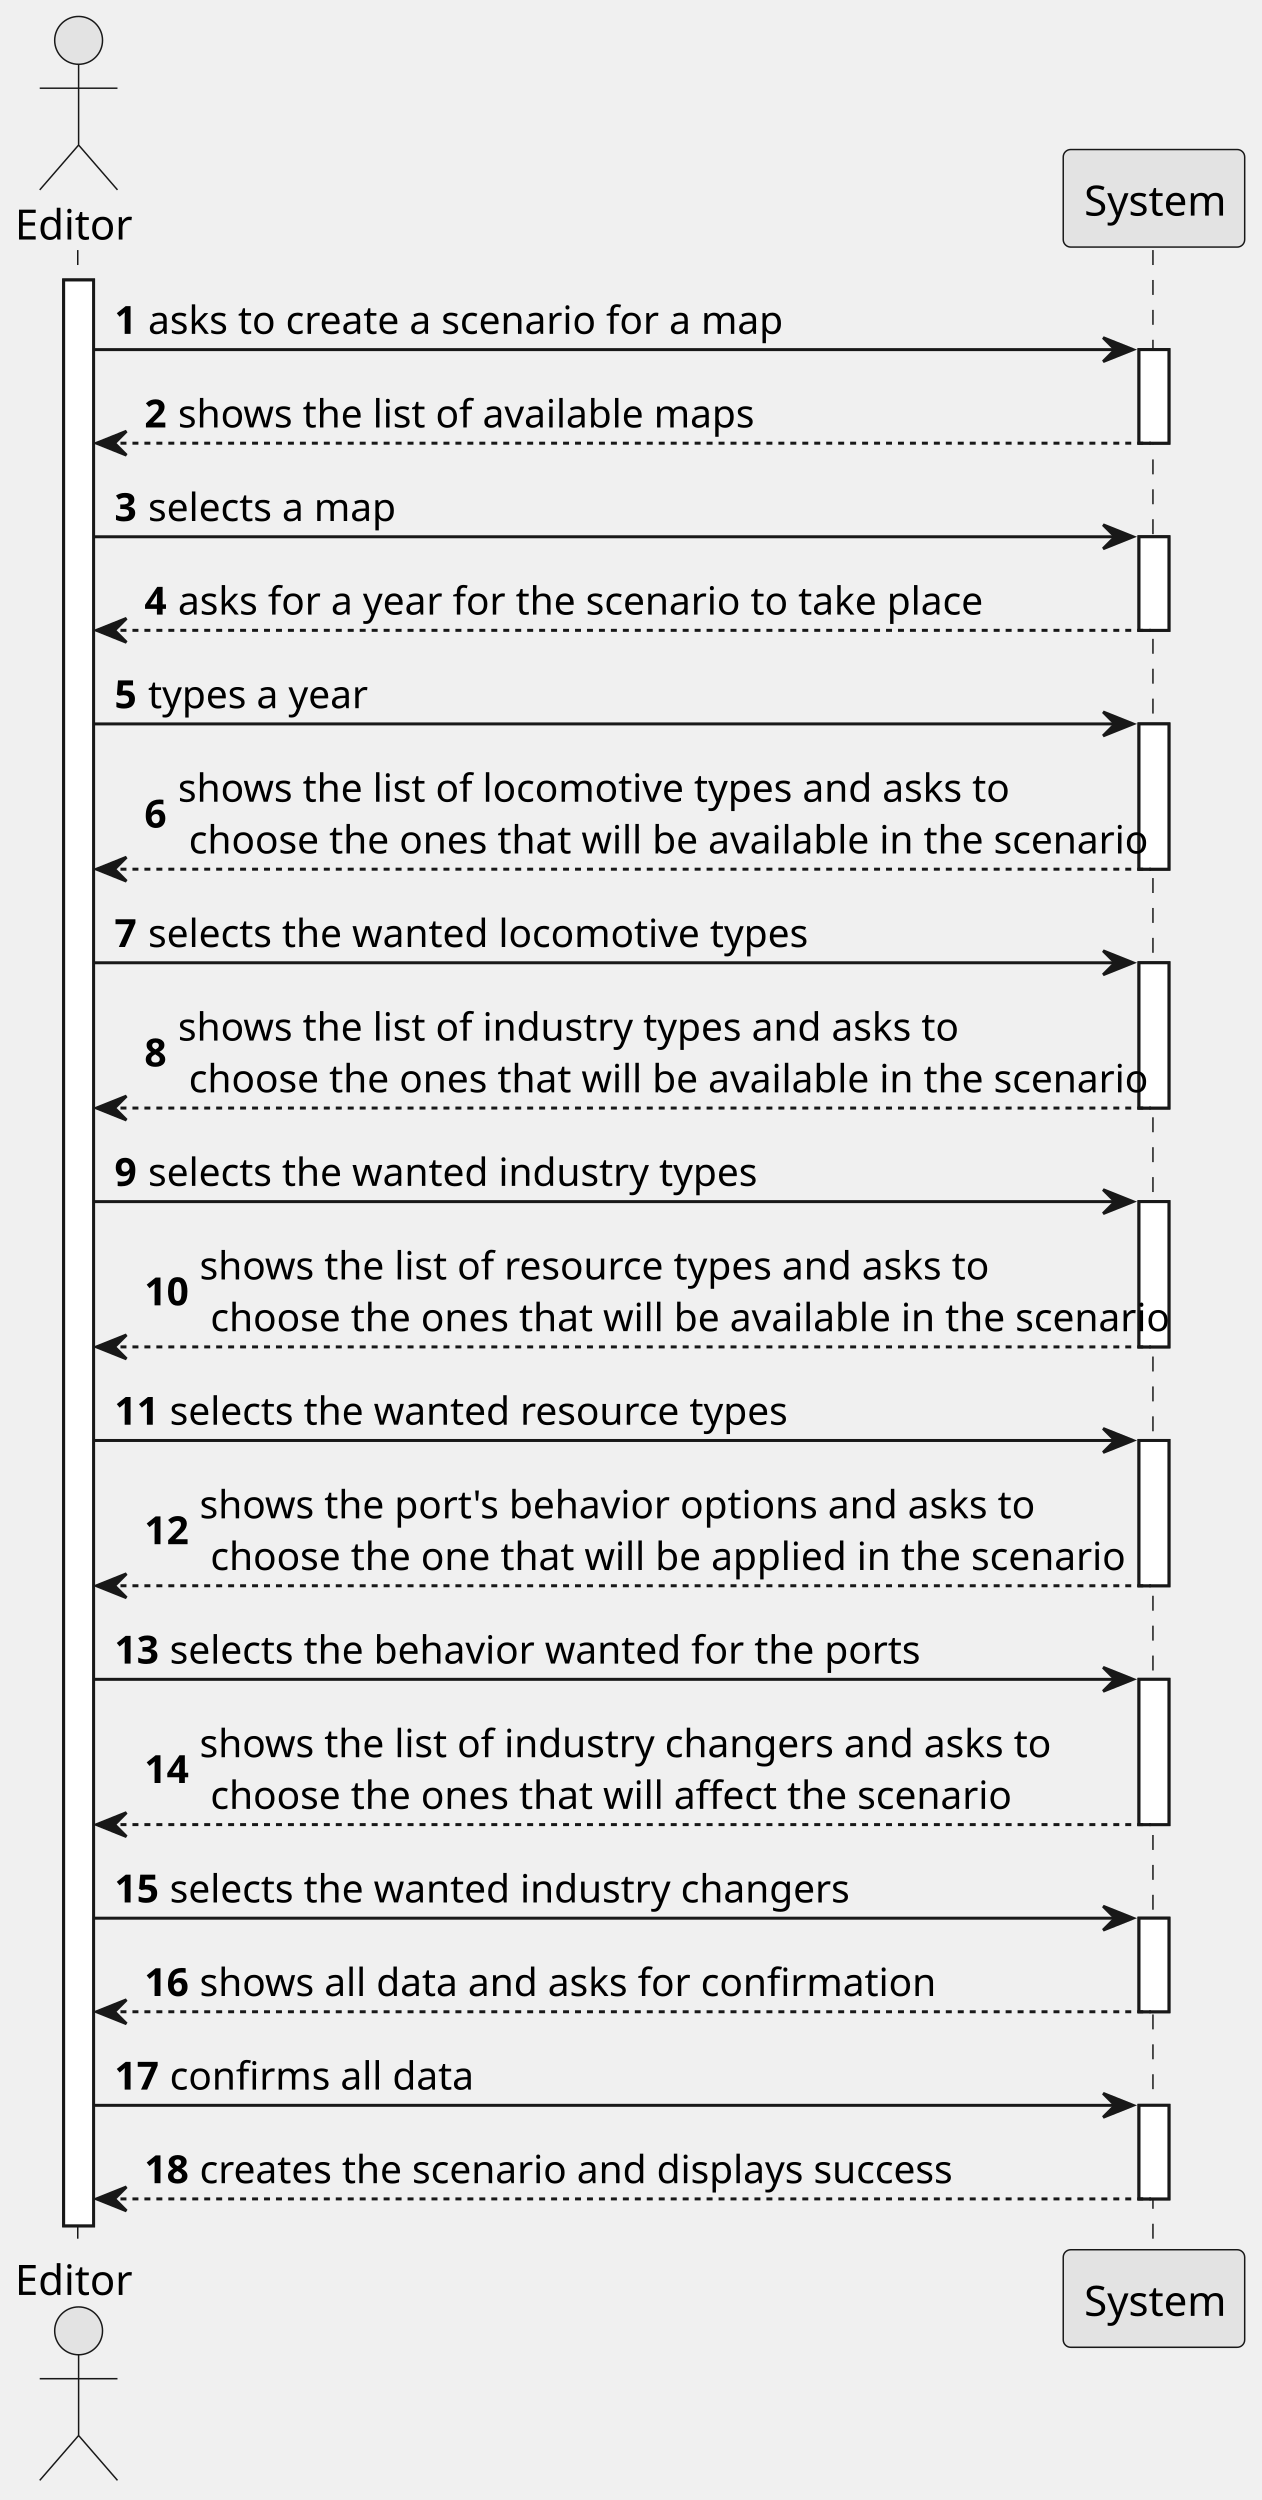
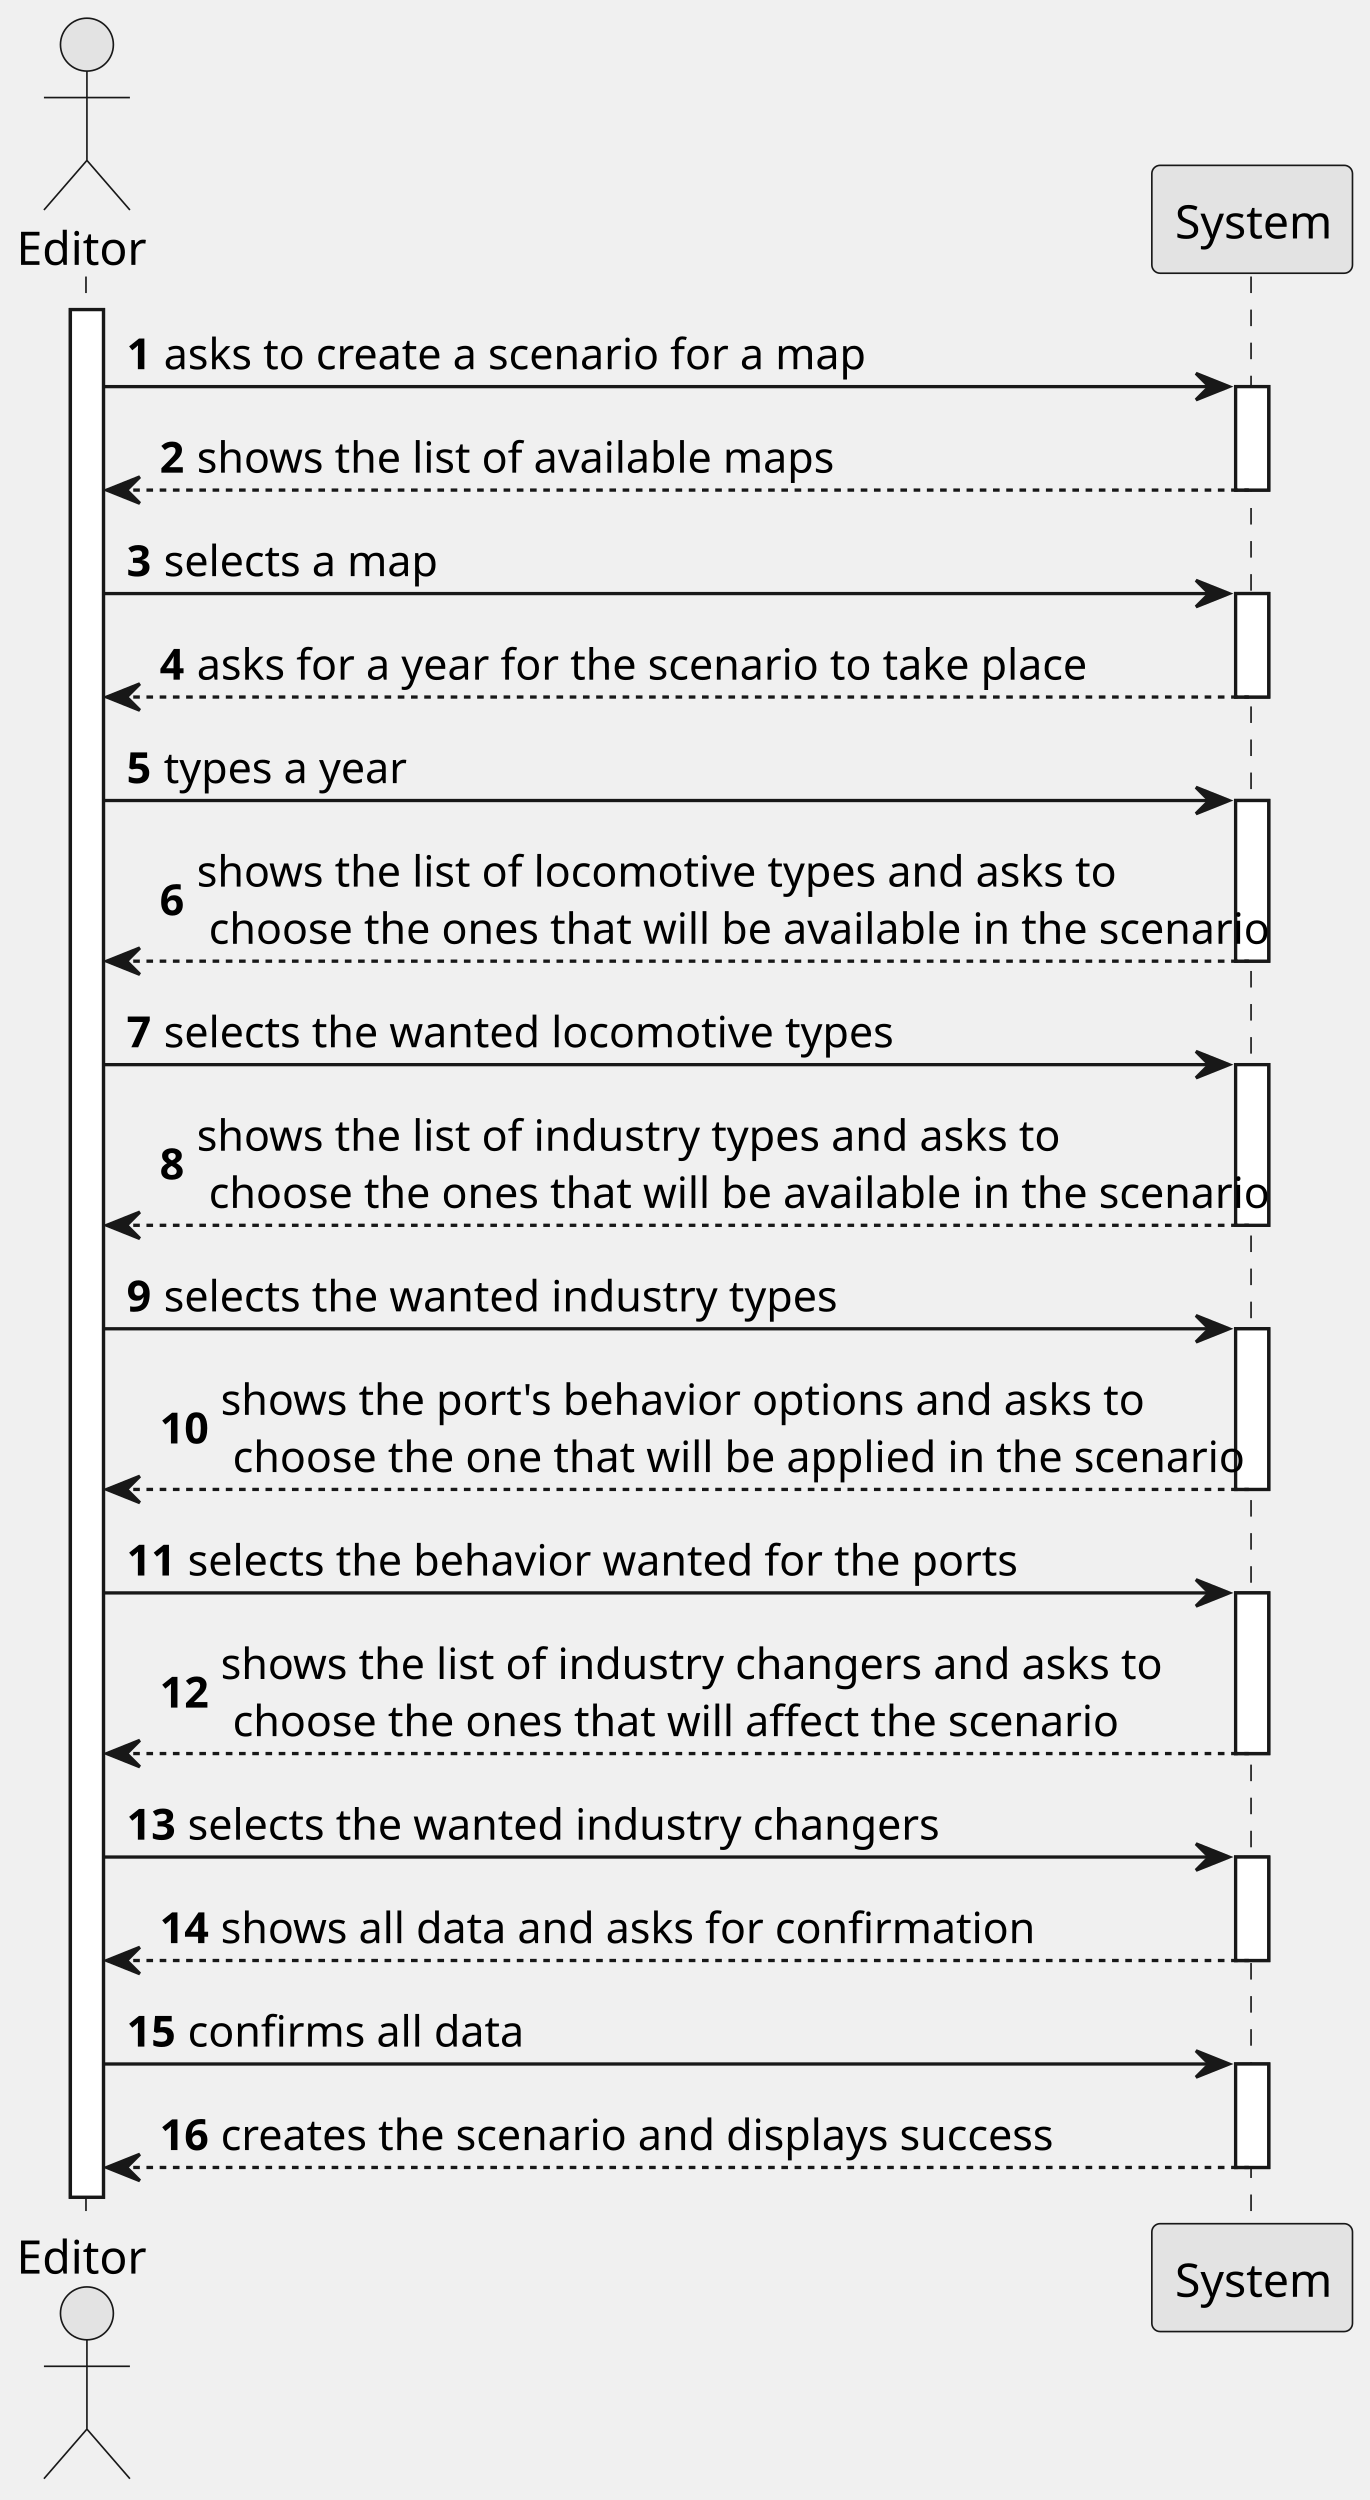
- <svg xmlns="http://www.w3.org/2000/svg" contentStyleType="text/css" height="836px" preserveAspectRatio="none" style="width:422px;height:836px;background:#FFFFFF;" version="1.1" viewBox="0 0 422 836" width="422px" zoomAndPan="magnify">
+ <svg xmlns="http://www.w3.org/2000/svg" contentStyleType="text/css" height="756px" preserveAspectRatio="none" style="width:414px;height:756px;background:#FFFFFF;" version="1.1" viewBox="0 0 414 756" width="414px" zoomAndPan="magnify">
  <defs />
  <g>
-     <rect fill="#FFFFFF" height="650.693" style="stroke:#181818;stroke-width:1.0;" width="10" x="21.286" y="93.621" />
-     <rect fill="#FFFFFF" height="31.291" style="stroke:#181818;stroke-width:1.0;" width="10" x="380.884" y="116.912" />
-     <rect fill="#FFFFFF" height="31.291" style="stroke:#181818;stroke-width:1.0;" width="10" x="380.884" y="179.494" />
-     <rect fill="#FFFFFF" height="48.582" style="stroke:#181818;stroke-width:1.0;" width="10" x="380.884" y="242.076" />
-     <rect fill="#FFFFFF" height="48.582" style="stroke:#181818;stroke-width:1.0;" width="10" x="380.884" y="321.949" />
-     <rect fill="#FFFFFF" height="48.582" style="stroke:#181818;stroke-width:1.0;" width="10" x="380.884" y="401.822" />
-     <rect fill="#FFFFFF" height="48.582" style="stroke:#181818;stroke-width:1.0;" width="10" x="380.884" y="481.695" />
-     <rect fill="#FFFFFF" height="48.582" style="stroke:#181818;stroke-width:1.0;" width="10" x="380.884" y="561.568" />
-     <rect fill="#FFFFFF" height="31.291" style="stroke:#181818;stroke-width:1.0;" width="10" x="380.884" y="641.441" />
-     <rect fill="#FFFFFF" height="31.291" style="stroke:#181818;stroke-width:1.0;" width="10" x="380.884" y="704.023" />
-     <line style="stroke:#181818;stroke-width:0.5;stroke-dasharray:5.0,5.0;" x1="26" x2="26" y1="83.621" y2="753.314" />
-     <line style="stroke:#181818;stroke-width:0.5;stroke-dasharray:5.0,5.0;" x1="385.546" x2="385.546" y1="83.621" y2="753.314" />
+     <rect fill="#FFFFFF" height="570.82" style="stroke:#181818;stroke-width:1.0;" width="10" x="21.286" y="93.621" />
+     <rect fill="#FFFFFF" height="31.291" style="stroke:#181818;stroke-width:1.0;" width="10" x="373.654" y="116.912" />
+     <rect fill="#FFFFFF" height="31.291" style="stroke:#181818;stroke-width:1.0;" width="10" x="373.654" y="179.494" />
+     <rect fill="#FFFFFF" height="48.582" style="stroke:#181818;stroke-width:1.0;" width="10" x="373.654" y="242.076" />
+     <rect fill="#FFFFFF" height="48.582" style="stroke:#181818;stroke-width:1.0;" width="10" x="373.654" y="321.949" />
+     <rect fill="#FFFFFF" height="48.582" style="stroke:#181818;stroke-width:1.0;" width="10" x="373.654" y="401.822" />
+     <rect fill="#FFFFFF" height="48.582" style="stroke:#181818;stroke-width:1.0;" width="10" x="373.654" y="481.695" />
+     <rect fill="#FFFFFF" height="31.291" style="stroke:#181818;stroke-width:1.0;" width="10" x="373.654" y="561.568" />
+     <rect fill="#FFFFFF" height="31.291" style="stroke:#181818;stroke-width:1.0;" width="10" x="373.654" y="624.15" />
+     <line style="stroke:#181818;stroke-width:0.5;stroke-dasharray:5.0,5.0;" x1="26" x2="26" y1="83.621" y2="673.441" />
+     <line style="stroke:#181818;stroke-width:0.5;stroke-dasharray:5.0,5.0;" x1="378.316" x2="378.316" y1="83.621" y2="673.441" />
    <text fill="#000000" font-family="sans-serif" font-size="14" lengthAdjust="spacing" textLength="36.572" x="5" y="80.107">Editor</text>
    <ellipse cx="26.286" cy="13.5" fill="#E3E3E3" rx="8" ry="8" style="stroke:#181818;stroke-width:0.5;" />
    <path d="M26.286,21.5 L26.286,48.5 M13.286,29.5 L39.286,29.5 M26.286,48.5 L13.286,63.5 M26.286,48.5 L39.286,63.5 " fill="none" style="stroke:#181818;stroke-width:0.5;" />
-     <text fill="#000000" font-family="sans-serif" font-size="14" lengthAdjust="spacing" textLength="36.572" x="5" y="767.422">Editor</text>
-     <ellipse cx="26.286" cy="779.436" fill="#E3E3E3" rx="8" ry="8" style="stroke:#181818;stroke-width:0.5;" />
-     <path d="M26.286,787.436 L26.286,814.436 M13.286,795.436 L39.286,795.436 M26.286,814.436 L13.286,829.436 M26.286,814.436 L39.286,829.436 " fill="none" style="stroke:#181818;stroke-width:0.5;" />
-     <rect fill="#E3E3E3" height="32.621" rx="2.5" ry="2.5" style="stroke:#181818;stroke-width:0.5;" width="60.676" x="355.546" y="50" />
-     <text fill="#000000" font-family="sans-serif" font-size="14" lengthAdjust="spacing" textLength="46.676" x="362.546" y="72.107">System</text>
-     <rect fill="#E3E3E3" height="32.621" rx="2.5" ry="2.5" style="stroke:#181818;stroke-width:0.5;" width="60.676" x="355.546" y="752.314" />
-     <text fill="#000000" font-family="sans-serif" font-size="14" lengthAdjust="spacing" textLength="46.676" x="362.546" y="774.422">System</text>
-     <rect fill="#FFFFFF" height="650.693" style="stroke:#181818;stroke-width:1.0;" width="10" x="21.286" y="93.621" />
-     <rect fill="#FFFFFF" height="31.291" style="stroke:#181818;stroke-width:1.0;" width="10" x="380.884" y="116.912" />
-     <rect fill="#FFFFFF" height="31.291" style="stroke:#181818;stroke-width:1.0;" width="10" x="380.884" y="179.494" />
-     <rect fill="#FFFFFF" height="48.582" style="stroke:#181818;stroke-width:1.0;" width="10" x="380.884" y="242.076" />
-     <rect fill="#FFFFFF" height="48.582" style="stroke:#181818;stroke-width:1.0;" width="10" x="380.884" y="321.949" />
-     <rect fill="#FFFFFF" height="48.582" style="stroke:#181818;stroke-width:1.0;" width="10" x="380.884" y="401.822" />
-     <rect fill="#FFFFFF" height="48.582" style="stroke:#181818;stroke-width:1.0;" width="10" x="380.884" y="481.695" />
-     <rect fill="#FFFFFF" height="48.582" style="stroke:#181818;stroke-width:1.0;" width="10" x="380.884" y="561.568" />
-     <rect fill="#FFFFFF" height="31.291" style="stroke:#181818;stroke-width:1.0;" width="10" x="380.884" y="641.441" />
-     <rect fill="#FFFFFF" height="31.291" style="stroke:#181818;stroke-width:1.0;" width="10" x="380.884" y="704.023" />
-     <polygon fill="#181818" points="368.884,112.912,378.884,116.912,368.884,120.912,372.884,116.912" style="stroke:#181818;stroke-width:1.0;" />
-     <line style="stroke:#181818;stroke-width:1.0;" x1="31.286" x2="374.884" y1="116.912" y2="116.912" />
+     <text fill="#000000" font-family="sans-serif" font-size="14" lengthAdjust="spacing" textLength="36.572" x="5" y="687.549">Editor</text>
+     <ellipse cx="26.286" cy="699.562" fill="#E3E3E3" rx="8" ry="8" style="stroke:#181818;stroke-width:0.5;" />
+     <path d="M26.286,707.562 L26.286,734.562 M13.286,715.562 L39.286,715.562 M26.286,734.562 L13.286,749.562 M26.286,734.562 L39.286,749.562 " fill="none" style="stroke:#181818;stroke-width:0.5;" />
+     <rect fill="#E3E3E3" height="32.621" rx="2.5" ry="2.5" style="stroke:#181818;stroke-width:0.5;" width="60.676" x="348.316" y="50" />
+     <text fill="#000000" font-family="sans-serif" font-size="14" lengthAdjust="spacing" textLength="46.676" x="355.316" y="72.107">System</text>
+     <rect fill="#E3E3E3" height="32.621" rx="2.5" ry="2.5" style="stroke:#181818;stroke-width:0.5;" width="60.676" x="348.316" y="672.441" />
+     <text fill="#000000" font-family="sans-serif" font-size="14" lengthAdjust="spacing" textLength="46.676" x="355.316" y="694.549">System</text>
+     <rect fill="#FFFFFF" height="570.82" style="stroke:#181818;stroke-width:1.0;" width="10" x="21.286" y="93.621" />
+     <rect fill="#FFFFFF" height="31.291" style="stroke:#181818;stroke-width:1.0;" width="10" x="373.654" y="116.912" />
+     <rect fill="#FFFFFF" height="31.291" style="stroke:#181818;stroke-width:1.0;" width="10" x="373.654" y="179.494" />
+     <rect fill="#FFFFFF" height="48.582" style="stroke:#181818;stroke-width:1.0;" width="10" x="373.654" y="242.076" />
+     <rect fill="#FFFFFF" height="48.582" style="stroke:#181818;stroke-width:1.0;" width="10" x="373.654" y="321.949" />
+     <rect fill="#FFFFFF" height="48.582" style="stroke:#181818;stroke-width:1.0;" width="10" x="373.654" y="401.822" />
+     <rect fill="#FFFFFF" height="48.582" style="stroke:#181818;stroke-width:1.0;" width="10" x="373.654" y="481.695" />
+     <rect fill="#FFFFFF" height="31.291" style="stroke:#181818;stroke-width:1.0;" width="10" x="373.654" y="561.568" />
+     <rect fill="#FFFFFF" height="31.291" style="stroke:#181818;stroke-width:1.0;" width="10" x="373.654" y="624.15" />
+     <polygon fill="#181818" points="361.654,112.912,371.654,116.912,361.654,120.912,365.654,116.912" style="stroke:#181818;stroke-width:1.0;" />
+     <line style="stroke:#181818;stroke-width:1.0;" x1="31.286" x2="367.654" y1="116.912" y2="116.912" />
    <text fill="#000000" font-family="sans-serif" font-size="13" font-weight="bold" lengthAdjust="spacing" textLength="7.23" x="38.286" y="111.649">1</text>
    <text fill="#000000" font-family="sans-serif" font-size="13" lengthAdjust="spacing" textLength="203.042" x="49.516" y="111.649">asks to create a scenario for a map</text>
    <polygon fill="#181818" points="42.286,144.203,32.286,148.203,42.286,152.203,38.286,148.203" style="stroke:#181818;stroke-width:1.0;" />
-     <line style="stroke:#181818;stroke-width:1.0;stroke-dasharray:2.0,2.0;" x1="36.286" x2="384.884" y1="148.203" y2="148.203" />
+     <line style="stroke:#181818;stroke-width:1.0;stroke-dasharray:2.0,2.0;" x1="36.286" x2="377.654" y1="148.203" y2="148.203" />
    <text fill="#000000" font-family="sans-serif" font-size="13" font-weight="bold" lengthAdjust="spacing" textLength="7.23" x="48.286" y="142.94">2</text>
    <text fill="#000000" font-family="sans-serif" font-size="13" lengthAdjust="spacing" textLength="182.812" x="59.516" y="142.94">shows the list of available maps</text>
-     <polygon fill="#181818" points="368.884,175.494,378.884,179.494,368.884,183.494,372.884,179.494" style="stroke:#181818;stroke-width:1.0;" />
-     <line style="stroke:#181818;stroke-width:1.0;" x1="31.286" x2="374.884" y1="179.494" y2="179.494" />
+     <polygon fill="#181818" points="361.654,175.494,371.654,179.494,361.654,183.494,365.654,179.494" style="stroke:#181818;stroke-width:1.0;" />
+     <line style="stroke:#181818;stroke-width:1.0;" x1="31.286" x2="367.654" y1="179.494" y2="179.494" />
    <text fill="#000000" font-family="sans-serif" font-size="13" font-weight="bold" lengthAdjust="spacing" textLength="7.23" x="38.286" y="174.231">3</text>
    <text fill="#000000" font-family="sans-serif" font-size="13" lengthAdjust="spacing" textLength="80.203" x="49.516" y="174.231">selects a map</text>
    <polygon fill="#181818" points="42.286,206.785,32.286,210.785,42.286,214.785,38.286,210.785" style="stroke:#181818;stroke-width:1.0;" />
-     <line style="stroke:#181818;stroke-width:1.0;stroke-dasharray:2.0,2.0;" x1="36.286" x2="384.884" y1="210.785" y2="210.785" />
+     <line style="stroke:#181818;stroke-width:1.0;stroke-dasharray:2.0,2.0;" x1="36.286" x2="377.654" y1="210.785" y2="210.785" />
    <text fill="#000000" font-family="sans-serif" font-size="13" font-weight="bold" lengthAdjust="spacing" textLength="7.23" x="48.286" y="205.523">4</text>
    <text fill="#000000" font-family="sans-serif" font-size="13" lengthAdjust="spacing" textLength="255.798" x="59.516" y="205.523">asks for a year for the scenario to take place</text>
-     <polygon fill="#181818" points="368.884,238.076,378.884,242.076,368.884,246.076,372.884,242.076" style="stroke:#181818;stroke-width:1.0;" />
-     <line style="stroke:#181818;stroke-width:1.0;" x1="31.286" x2="374.884" y1="242.076" y2="242.076" />
+     <polygon fill="#181818" points="361.654,238.076,371.654,242.076,361.654,246.076,365.654,242.076" style="stroke:#181818;stroke-width:1.0;" />
+     <line style="stroke:#181818;stroke-width:1.0;" x1="31.286" x2="367.654" y1="242.076" y2="242.076" />
    <text fill="#000000" font-family="sans-serif" font-size="13" font-weight="bold" lengthAdjust="spacing" textLength="7.23" x="38.286" y="236.814">5</text>
    <text fill="#000000" font-family="sans-serif" font-size="13" lengthAdjust="spacing" textLength="70.814" x="49.516" y="236.814">types a year</text>
    <polygon fill="#181818" points="42.286,286.658,32.286,290.658,42.286,294.658,38.286,290.658" style="stroke:#181818;stroke-width:1.0;" />
-     <line style="stroke:#181818;stroke-width:1.0;stroke-dasharray:2.0,2.0;" x1="36.286" x2="384.884" y1="290.658" y2="290.658" />
+     <line style="stroke:#181818;stroke-width:1.0;stroke-dasharray:2.0,2.0;" x1="36.286" x2="377.654" y1="290.658" y2="290.658" />
    <text fill="#000000" font-family="sans-serif" font-size="13" font-weight="bold" lengthAdjust="spacing" textLength="7.23" x="48.286" y="276.75">6</text>
    <text fill="#000000" font-family="sans-serif" font-size="13" lengthAdjust="spacing" textLength="263.015" x="59.516" y="268.104">shows the list of locomotive types and asks to</text>
    <text fill="#000000" font-family="sans-serif" font-size="13" lengthAdjust="spacing" textLength="303.526" x="63.128" y="285.396">choose the ones that will be available in the scenario</text>
-     <polygon fill="#181818" points="368.884,317.949,378.884,321.949,368.884,325.949,372.884,321.949" style="stroke:#181818;stroke-width:1.0;" />
-     <line style="stroke:#181818;stroke-width:1.0;" x1="31.286" x2="374.884" y1="321.949" y2="321.949" />
+     <polygon fill="#181818" points="361.654,317.949,371.654,321.949,361.654,325.949,365.654,321.949" style="stroke:#181818;stroke-width:1.0;" />
+     <line style="stroke:#181818;stroke-width:1.0;" x1="31.286" x2="367.654" y1="321.949" y2="321.949" />
    <text fill="#000000" font-family="sans-serif" font-size="13" font-weight="bold" lengthAdjust="spacing" textLength="7.23" x="38.286" y="316.687">7</text>
    <text fill="#000000" font-family="sans-serif" font-size="13" lengthAdjust="spacing" textLength="208.108" x="49.516" y="316.687">selects the wanted locomotive types</text>
    <polygon fill="#181818" points="42.286,366.531,32.286,370.531,42.286,374.531,38.286,370.531" style="stroke:#181818;stroke-width:1.0;" />
-     <line style="stroke:#181818;stroke-width:1.0;stroke-dasharray:2.0,2.0;" x1="36.286" x2="384.884" y1="370.531" y2="370.531" />
+     <line style="stroke:#181818;stroke-width:1.0;stroke-dasharray:2.0,2.0;" x1="36.286" x2="377.654" y1="370.531" y2="370.531" />
    <text fill="#000000" font-family="sans-serif" font-size="13" font-weight="bold" lengthAdjust="spacing" textLength="7.23" x="48.286" y="356.623">8</text>
    <text fill="#000000" font-family="sans-serif" font-size="13" lengthAdjust="spacing" textLength="246.397" x="59.516" y="347.978">shows the list of industry types and asks to</text>
    <text fill="#000000" font-family="sans-serif" font-size="13" lengthAdjust="spacing" textLength="303.526" x="63.128" y="365.269">choose the ones that will be available in the scenario</text>
-     <polygon fill="#181818" points="368.884,397.822,378.884,401.822,368.884,405.822,372.884,401.822" style="stroke:#181818;stroke-width:1.0;" />
-     <line style="stroke:#181818;stroke-width:1.0;" x1="31.286" x2="374.884" y1="401.822" y2="401.822" />
+     <polygon fill="#181818" points="361.654,397.822,371.654,401.822,361.654,405.822,365.654,401.822" style="stroke:#181818;stroke-width:1.0;" />
+     <line style="stroke:#181818;stroke-width:1.0;" x1="31.286" x2="367.654" y1="401.822" y2="401.822" />
    <text fill="#000000" font-family="sans-serif" font-size="13" font-weight="bold" lengthAdjust="spacing" textLength="7.23" x="38.286" y="396.56">9</text>
    <text fill="#000000" font-family="sans-serif" font-size="13" lengthAdjust="spacing" textLength="191.49" x="49.516" y="396.56">selects the wanted industry types</text>
    <polygon fill="#181818" points="42.286,446.404,32.286,450.404,42.286,454.404,38.286,450.404" style="stroke:#181818;stroke-width:1.0;" />
-     <line style="stroke:#181818;stroke-width:1.0;stroke-dasharray:2.0,2.0;" x1="36.286" x2="384.884" y1="450.404" y2="450.404" />
+     <line style="stroke:#181818;stroke-width:1.0;stroke-dasharray:2.0,2.0;" x1="36.286" x2="377.654" y1="450.404" y2="450.404" />
    <text fill="#000000" font-family="sans-serif" font-size="13" font-weight="bold" lengthAdjust="spacing" textLength="14.46" x="48.286" y="436.496">10</text>
-     <text fill="#000000" font-family="sans-serif" font-size="13" lengthAdjust="spacing" textLength="251.456" x="66.746" y="427.851">shows the list of resource types and asks to</text>
-     <text fill="#000000" font-family="sans-serif" font-size="13" lengthAdjust="spacing" textLength="303.526" x="70.358" y="445.142">choose the ones that will be available in the scenario</text>
-     <polygon fill="#181818" points="368.884,477.695,378.884,481.695,368.884,485.695,372.884,481.695" style="stroke:#181818;stroke-width:1.0;" />
-     <line style="stroke:#181818;stroke-width:1.0;" x1="31.286" x2="374.884" y1="481.695" y2="481.695" />
+     <text fill="#000000" font-family="sans-serif" font-size="13" lengthAdjust="spacing" textLength="262.634" x="66.746" y="427.851">shows the port's behavior options and asks to</text>
+     <text fill="#000000" font-family="sans-serif" font-size="13" lengthAdjust="spacing" textLength="287.638" x="70.358" y="445.142">choose the one that will be applied in the scenario</text>
+     <polygon fill="#181818" points="361.654,477.695,371.654,481.695,361.654,485.695,365.654,481.695" style="stroke:#181818;stroke-width:1.0;" />
+     <line style="stroke:#181818;stroke-width:1.0;" x1="31.286" x2="367.654" y1="481.695" y2="481.695" />
    <text fill="#000000" font-family="sans-serif" font-size="13" font-weight="bold" lengthAdjust="spacing" textLength="14.46" x="38.286" y="476.433">11</text>
-     <text fill="#000000" font-family="sans-serif" font-size="13" lengthAdjust="spacing" textLength="196.549" x="56.746" y="476.433">selects the wanted resource types</text>
+     <text fill="#000000" font-family="sans-serif" font-size="13" lengthAdjust="spacing" textLength="234.133" x="56.746" y="476.433">selects the behavior wanted for the ports</text>
    <polygon fill="#181818" points="42.286,526.277,32.286,530.277,42.286,534.277,38.286,530.277" style="stroke:#181818;stroke-width:1.0;" />
-     <line style="stroke:#181818;stroke-width:1.0;stroke-dasharray:2.0,2.0;" x1="36.286" x2="384.884" y1="530.277" y2="530.277" />
+     <line style="stroke:#181818;stroke-width:1.0;stroke-dasharray:2.0,2.0;" x1="36.286" x2="377.654" y1="530.277" y2="530.277" />
    <text fill="#000000" font-family="sans-serif" font-size="13" font-weight="bold" lengthAdjust="spacing" textLength="14.46" x="48.286" y="516.369">12</text>
-     <text fill="#000000" font-family="sans-serif" font-size="13" lengthAdjust="spacing" textLength="262.634" x="66.746" y="507.724">shows the port's behavior options and asks to</text>
-     <text fill="#000000" font-family="sans-serif" font-size="13" lengthAdjust="spacing" textLength="287.638" x="70.358" y="525.015">choose the one that will be applied in the scenario</text>
-     <polygon fill="#181818" points="368.884,557.568,378.884,561.568,368.884,565.568,372.884,561.568" style="stroke:#181818;stroke-width:1.0;" />
-     <line style="stroke:#181818;stroke-width:1.0;" x1="31.286" x2="374.884" y1="561.568" y2="561.568" />
+     <text fill="#000000" font-family="sans-serif" font-size="13" lengthAdjust="spacing" textLength="268.804" x="66.746" y="507.724">shows the list of industry changers and asks to</text>
+     <text fill="#000000" font-family="sans-serif" font-size="13" lengthAdjust="spacing" textLength="252.205" x="70.358" y="525.015">choose the ones that will affect the scenario</text>
+     <polygon fill="#181818" points="361.654,557.568,371.654,561.568,361.654,565.568,365.654,561.568" style="stroke:#181818;stroke-width:1.0;" />
+     <line style="stroke:#181818;stroke-width:1.0;" x1="31.286" x2="367.654" y1="561.568" y2="561.568" />
    <text fill="#000000" font-family="sans-serif" font-size="13" font-weight="bold" lengthAdjust="spacing" textLength="14.46" x="38.286" y="556.306">13</text>
-     <text fill="#000000" font-family="sans-serif" font-size="13" lengthAdjust="spacing" textLength="234.133" x="56.746" y="556.306">selects the behavior wanted for the ports</text>
-     <polygon fill="#181818" points="42.286,606.15,32.286,610.15,42.286,614.15,38.286,610.15" style="stroke:#181818;stroke-width:1.0;" />
-     <line style="stroke:#181818;stroke-width:1.0;stroke-dasharray:2.0,2.0;" x1="36.286" x2="384.884" y1="610.15" y2="610.15" />
-     <text fill="#000000" font-family="sans-serif" font-size="13" font-weight="bold" lengthAdjust="spacing" textLength="14.46" x="48.286" y="596.242">14</text>
-     <text fill="#000000" font-family="sans-serif" font-size="13" lengthAdjust="spacing" textLength="268.804" x="66.746" y="587.597">shows the list of industry changers and asks to</text>
-     <text fill="#000000" font-family="sans-serif" font-size="13" lengthAdjust="spacing" textLength="252.205" x="70.358" y="604.888">choose the ones that will affect the scenario</text>
-     <polygon fill="#181818" points="368.884,637.441,378.884,641.441,368.884,645.441,372.884,641.441" style="stroke:#181818;stroke-width:1.0;" />
-     <line style="stroke:#181818;stroke-width:1.0;" x1="31.286" x2="374.884" y1="641.441" y2="641.441" />
-     <text fill="#000000" font-family="sans-serif" font-size="13" font-weight="bold" lengthAdjust="spacing" textLength="14.46" x="38.286" y="636.179">15</text>
-     <text fill="#000000" font-family="sans-serif" font-size="13" lengthAdjust="spacing" textLength="213.897" x="56.746" y="636.179">selects the wanted industry changers</text>
-     <polygon fill="#181818" points="42.286,668.732,32.286,672.732,42.286,676.732,38.286,672.732" style="stroke:#181818;stroke-width:1.0;" />
-     <line style="stroke:#181818;stroke-width:1.0;stroke-dasharray:2.0,2.0;" x1="36.286" x2="384.884" y1="672.732" y2="672.732" />
-     <text fill="#000000" font-family="sans-serif" font-size="13" font-weight="bold" lengthAdjust="spacing" textLength="14.46" x="48.286" y="667.47">16</text>
-     <text fill="#000000" font-family="sans-serif" font-size="13" lengthAdjust="spacing" textLength="231.226" x="66.746" y="667.47">shows all data and asks for confirmation</text>
-     <polygon fill="#181818" points="368.884,700.023,378.884,704.023,368.884,708.023,372.884,704.023" style="stroke:#181818;stroke-width:1.0;" />
-     <line style="stroke:#181818;stroke-width:1.0;" x1="31.286" x2="374.884" y1="704.023" y2="704.023" />
-     <text fill="#000000" font-family="sans-serif" font-size="13" font-weight="bold" lengthAdjust="spacing" textLength="14.46" x="38.286" y="698.761">17</text>
-     <text fill="#000000" font-family="sans-serif" font-size="13" lengthAdjust="spacing" textLength="94.65" x="56.746" y="698.761">confirms all data</text>
-     <polygon fill="#181818" points="42.286,731.314,32.286,735.314,42.286,739.314,38.286,735.314" style="stroke:#181818;stroke-width:1.0;" />
-     <line style="stroke:#181818;stroke-width:1.0;stroke-dasharray:2.0,2.0;" x1="36.286" x2="384.884" y1="735.314" y2="735.314" />
-     <text fill="#000000" font-family="sans-serif" font-size="13" font-weight="bold" lengthAdjust="spacing" textLength="14.46" x="48.286" y="730.052">18</text>
-     <text fill="#000000" font-family="sans-serif" font-size="13" lengthAdjust="spacing" textLength="243.515" x="66.746" y="730.052">creates the scenario and displays success</text>
+     <text fill="#000000" font-family="sans-serif" font-size="13" lengthAdjust="spacing" textLength="213.897" x="56.746" y="556.306">selects the wanted industry changers</text>
+     <polygon fill="#181818" points="42.286,588.859,32.286,592.859,42.286,596.859,38.286,592.859" style="stroke:#181818;stroke-width:1.0;" />
+     <line style="stroke:#181818;stroke-width:1.0;stroke-dasharray:2.0,2.0;" x1="36.286" x2="377.654" y1="592.859" y2="592.859" />
+     <text fill="#000000" font-family="sans-serif" font-size="13" font-weight="bold" lengthAdjust="spacing" textLength="14.46" x="48.286" y="587.597">14</text>
+     <text fill="#000000" font-family="sans-serif" font-size="13" lengthAdjust="spacing" textLength="231.226" x="66.746" y="587.597">shows all data and asks for confirmation</text>
+     <polygon fill="#181818" points="361.654,620.15,371.654,624.15,361.654,628.15,365.654,624.15" style="stroke:#181818;stroke-width:1.0;" />
+     <line style="stroke:#181818;stroke-width:1.0;" x1="31.286" x2="367.654" y1="624.15" y2="624.15" />
+     <text fill="#000000" font-family="sans-serif" font-size="13" font-weight="bold" lengthAdjust="spacing" textLength="14.46" x="38.286" y="618.888">15</text>
+     <text fill="#000000" font-family="sans-serif" font-size="13" lengthAdjust="spacing" textLength="94.65" x="56.746" y="618.888">confirms all data</text>
+     <polygon fill="#181818" points="42.286,651.441,32.286,655.441,42.286,659.441,38.286,655.441" style="stroke:#181818;stroke-width:1.0;" />
+     <line style="stroke:#181818;stroke-width:1.0;stroke-dasharray:2.0,2.0;" x1="36.286" x2="377.654" y1="655.441" y2="655.441" />
+     <text fill="#000000" font-family="sans-serif" font-size="13" font-weight="bold" lengthAdjust="spacing" textLength="14.46" x="48.286" y="650.179">16</text>
+     <text fill="#000000" font-family="sans-serif" font-size="13" lengthAdjust="spacing" textLength="243.515" x="66.746" y="650.179">creates the scenario and displays success</text>
  </g>
</svg>
